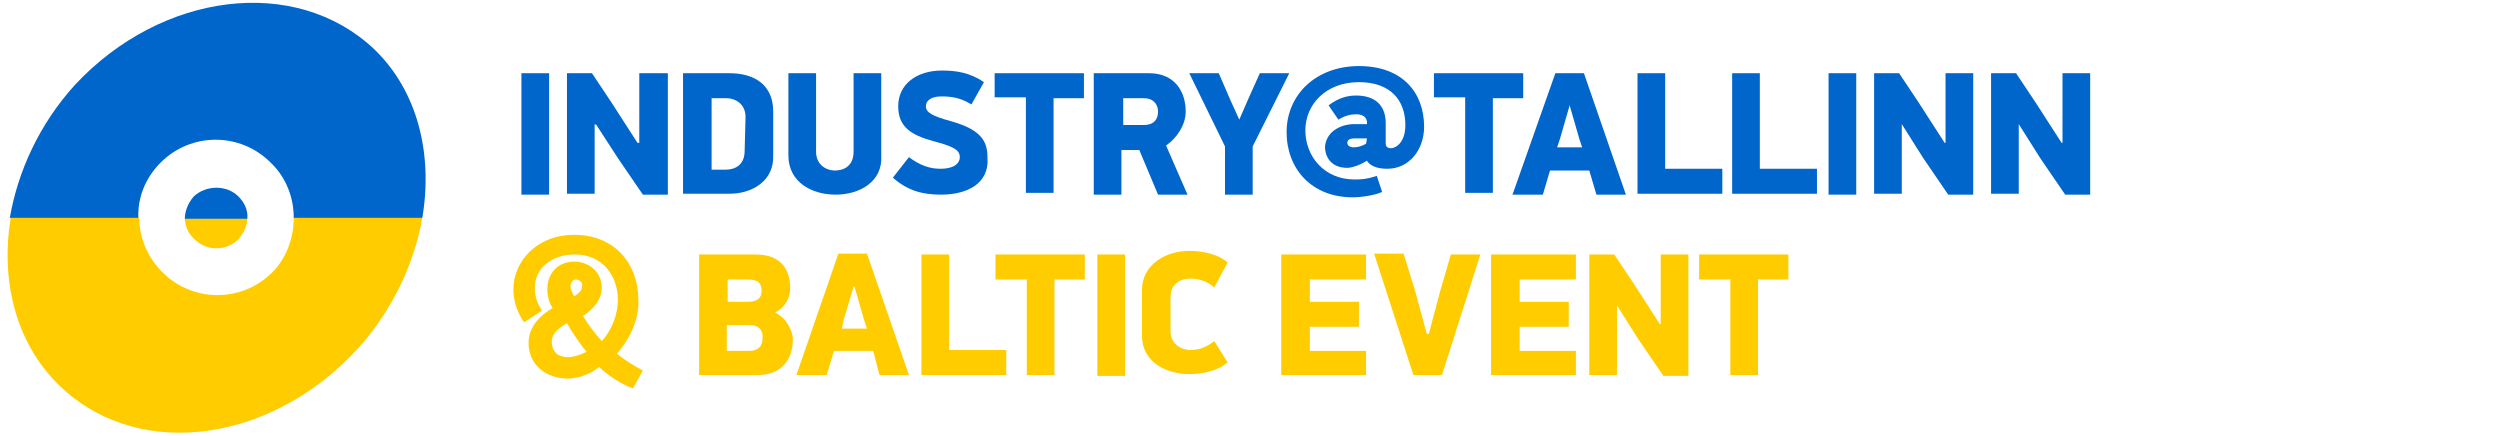
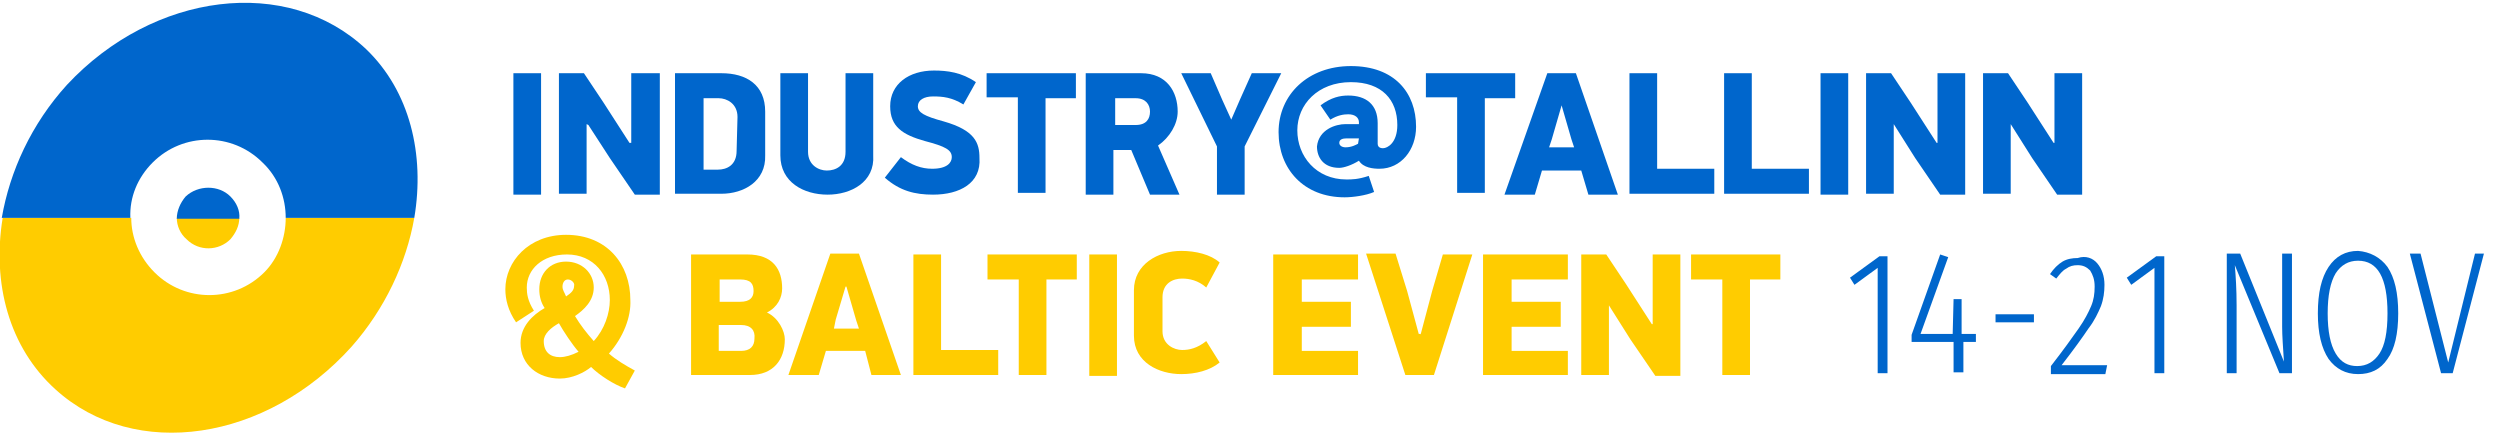
<svg xmlns="http://www.w3.org/2000/svg" version="1.1" id="Layer_1" x="0px" y="0px" viewBox="0 0 280 48.8" style="enable-background:new 0 0 280 48.8;" xml:space="preserve">
  <style type="text/css">
	.st0{fill:#0066CC;}
	.st1{fill:#FFCC00;}
</style>
-   <path class="st0" d="M61.5,8.2v13.6h-3.1V8.2H61.5z" />
-   <path class="st0" d="M66.6,13.9v7.8h-3.1V8.2h2.8l2.2,3.3l2.9,4.5h0.2V8.2h3.2v13.6H72l-2.8-4.1L66.8,14L66.6,13.9  C66.6,14,66.6,13.9,66.6,13.9z" />
-   <path class="st0" d="M81.7,21.7h-5.2V8.2h5.2c2.8,0,4.9,1.3,4.9,4.3v4.9C86.7,20.3,84.2,21.7,81.7,21.7z M83.5,13.1  c0-1.5-1.2-2.1-2.1-2.1h-1.7v8h1.6c1,0,2.1-0.5,2.1-2.1L83.5,13.1L83.5,13.1z" />
-   <path class="st0" d="M93.6,21.8c-2.7,0-5.3-1.4-5.3-4.4V8.2h3.1V17c0,1.5,1.2,2.1,2.1,2.1c1,0,2.1-0.5,2.1-2.1V8.2h3.1v9.2  C98.9,20.4,96.2,21.8,93.6,21.8z" />
-   <path class="st0" d="M105.4,21.8c-2,0-3.7-0.4-5.4-1.9l1.8-2.3c1.2,0.9,2.3,1.3,3.5,1.3c1.7,0,2.2-0.7,2.2-1.3c0-0.8-0.7-1.2-3-1.8  c-2.5-0.7-3.9-1.6-3.9-3.9c0-2.5,2.1-4,4.9-4c1.5,0,3.1,0.2,4.7,1.3l-1.4,2.5c-1.3-0.8-2.3-0.9-3.4-0.9c-1,0-1.7,0.4-1.7,1.1  c0,0.7,0.7,1.1,2.9,1.7c3.5,1,4,2.4,4,4.1C110.8,20.5,108.4,21.8,105.4,21.8z" />
-   <path class="st0" d="M118,10.9v10.7h-3.1V10.9h-3.5V8.2h10V11H118V10.9z" />
-   <path class="st0" d="M128.7,8.2c2.9,0,4.1,2.1,4.1,4.3c0,1.4-0.9,2.9-2.2,3.8l2.4,5.5h-3.3l-2.1-5h-2v5h-3.1V8.2H128.7z M125.8,14  h2.3c1.2,0,1.6-0.7,1.6-1.5s-0.5-1.5-1.6-1.5h-2.3V14z" />
-   <path class="st0" d="M138.8,13.4l1-2.3l1.3-2.9h3.3l-4.1,8.2v5.4h-3.1v-5.4l-4-8.2h3.3l1.3,3L138.8,13.4L138.8,13.4z" />
-   <path class="st0" d="M151.6,13.9h1.5v-0.2c0-0.5-0.4-0.9-1.2-0.9c-0.5,0-1.2,0.1-2,0.6l-1.1-1.6c1.2-0.9,2.2-1.1,3.1-1.1  c2,0,3.3,1,3.3,3.1v2.3c0,0.5,0.5,0.5,0.6,0.5c0.5,0,1.6-0.6,1.6-2.6c0-2.8-1.7-4.8-5.2-4.8c-3.7,0-6,2.5-6,5.4s2.1,5.5,5.5,5.5  c0.6,0,1.3,0,2.5-0.4l0.6,1.8c-0.9,0.4-2.4,0.6-3.3,0.6c-4.6,0-7.4-3.2-7.4-7.3c0-4.2,3.3-7.4,8.1-7.4c4.9,0,7.3,3,7.3,6.8  c0,2.6-1.7,4.7-4.1,4.7c-0.7,0-1.8-0.1-2.3-0.9c-0.8,0.5-1.7,0.8-2.2,0.8c-1.8,0-2.5-1.2-2.5-2.4C148.6,14.5,150.5,13.9,151.6,13.9z   M153.1,15.5h-1.4c-0.4,0-0.8,0.1-0.8,0.5c0,0.3,0.3,0.5,0.7,0.5c0.7,0,1.2-0.3,1.4-0.4L153.1,15.5L153.1,15.5z" />
-   <path class="st0" d="M167.2,10.9v10.7h-3.1V10.9h-3.5V8.2h10V11h-3.4V10.9z" />
-   <path class="st0" d="M178,19.1h-4.4l-0.8,2.7h-3.4l4.8-13.6h3.2l4.7,13.6h-3.3L178,19.1z M174.4,16.5h2.8l-0.3-0.9l-1.1-3.8l0,0  l-1.1,3.8L174.4,16.5z" />
-   <path class="st0" d="M183.4,21.7V8.2h3.1v10.7h6.4v2.8L183.4,21.7L183.4,21.7z" />
-   <path class="st0" d="M194,21.7V8.2h3.1v10.7h6.4v2.8L194,21.7L194,21.7z" />
-   <path class="st0" d="M207.9,8.2v13.6h-3.1V8.2H207.9z" />
-   <path class="st0" d="M213,13.9v7.8h-3.1V8.2h2.8l2.2,3.3l2.9,4.5h0.1V8.2h3.1v13.6h-2.8l-2.8-4.1L213,13.9L213,13.9L213,13.9z" />
-   <path class="st0" d="M226.1,13.9v7.8H223V8.2h2.8l2.2,3.3l2.9,4.5h0.1V8.2h3.1v13.6h-2.8l-2.8-4.1L226.1,13.9L226.1,13.9L226.1,13.9  z" />
-   <path class="st1" d="M69.1,39.6c0.8,0.7,1.8,1.3,2.9,1.9l-1.1,2c-1.2-0.4-2.9-1.5-3.8-2.4c-0.7,0.6-2.1,1.3-3.5,1.3  c-2.4,0-4.4-1.5-4.4-4c0-1.8,1.3-3.1,2.7-3.9c-0.4-0.6-0.6-1.3-0.6-2.1c0-1.8,1.2-3.1,3-3.1s3.1,1.3,3.1,2.9c0,1.5-1.1,2.5-2.1,3.2  c0.6,1,1.3,1.9,2.1,2.8c1.2-1.3,1.8-3.1,1.8-4.6c0-2.8-1.8-5.1-4.8-5.1c-2.8,0-4.5,1.7-4.5,3.7c0,0.7,0.1,1.5,0.8,2.6l-2,1.3  c-0.9-1.3-1.2-2.6-1.2-3.7c0-3.1,2.6-6.1,6.8-6.1c4.6,0,7.2,3.3,7.2,7.3C71.6,35.5,70.7,37.8,69.1,39.6z M63.5,36.2  c-0.9,0.5-1.7,1.2-1.7,2c0,1.2,0.7,1.8,1.8,1.8c0.6,0,1.3-0.2,2.1-0.6C65,38.6,64,37.1,63.5,36.2z M64.5,31.3  c-0.4,0-0.6,0.4-0.6,0.8c0,0.4,0.2,0.6,0.4,1.1c0.6-0.4,0.9-0.7,0.9-1.2C65.3,31.7,64.9,31.3,64.5,31.3z" />
-   <path class="st1" d="M84.9,42h-6.6V28.5h6.3c2.9,0,3.9,1.7,3.9,3.8c0,1-0.5,2.1-1.7,2.7c1.3,0.6,2,2.1,2,3  C88.8,40.3,87.5,42,84.9,42z M83.8,31.3h-2.3v2.5h2.3c1.1,0,1.5-0.5,1.5-1.2C85.3,31.8,85,31.3,83.8,31.3z M83.9,36.4h-2.5v2.9h2.5  c1,0,1.5-0.5,1.5-1.4C85.5,37,85,36.4,83.9,36.4z" />
-   <path class="st1" d="M97.8,39.3h-4.4L92.6,42h-3.4l4.7-13.6h3.2l4.7,13.6h-3.3L97.8,39.3z M94.3,36.8h2.8l-0.3-0.9l-1.1-3.8h-0.1  l-1.1,3.7L94.3,36.8z" />
-   <path class="st1" d="M103.2,42V28.5h3.1v10.7h6.4V42H103.2z" />
-   <path class="st1" d="M118.1,31.3V42H115V31.3h-3.5v-2.8h10v2.8H118.1z" />
-   <path class="st1" d="M126,28.5v13.6h-3.1V28.5H126z" />
-   <path class="st1" d="M136,32.2c-0.9-0.8-1.9-1-2.7-1c-1,0-2.2,0.5-2.2,2.1v3.8c0,1.5,1.3,2.1,2.2,2.1c0.8,0,1.7-0.2,2.7-1l1.5,2.4  c-1.1,0.9-2.7,1.3-4.3,1.3c-2.5,0-5.3-1.3-5.3-4.3v-5.1c0-2.9,2.7-4.4,5.3-4.4c1.6,0,3.3,0.4,4.3,1.3L136,32.2z" />
-   <path class="st1" d="M143.5,28.5h9.5v2.8h-6.3v2.5h5.5v2.8h-5.5v2.7h6.3V42h-9.5V28.5z" />
-   <path class="st1" d="M160,37.5l1.3-4.9l1.2-4.1h3.3L161.5,42h-3.2l-4.4-13.6h3.3l1.3,4.2l1.3,4.8h0.2L160,37.5L160,37.5z" />
-   <path class="st1" d="M167,28.5h9.5v2.8h-6.3v2.5h5.5v2.8h-5.5v2.7h6.3V42H167V28.5z" />
-   <path class="st1" d="M181.1,34.2V42H178V28.5h2.8l2.2,3.3l2.9,4.5h0.1v-7.8h3.1v13.6h-2.8l-2.8-4.1L181.1,34.2L181.1,34.2  L181.1,34.2z" />
-   <path class="st1" d="M196.9,31.3V42h-3.1V31.3h-3.5v-2.8h10v2.8H196.9z" />
  <g>
-     <g id="XMLID_00000018238116009917024300000018175453015894901125_">
-       <path class="st1" d="M32.9,24.4h14.4c-0.9,5.1-3.3,10.2-7,14.4C30.8,49.4,16,51.7,7.1,43.6C1.9,38.9,0,31.7,1.2,24.4h14.4    c0,2.2,0.9,4.4,2.6,6.1c3.4,3.4,8.9,3.4,12.3,0C32.1,28.9,32.9,26.6,32.9,24.4z" />
-       <path class="st1" d="M20.7,24.4h7c0,0.9-0.4,1.7-1,2.4c-1.3,1.3-3.5,1.4-4.9,0C21.1,26.2,20.7,25.3,20.7,24.4z" />
+     <path class="st0" d="M60.6,8.2v13.6h-3.1V8.2H60.6z" />
+     <path class="st0" d="M65.7,13.9v7.8h-3.1V8.2h2.8l2.2,3.3l2.9,4.5h0.2V8.2h3.2v13.6h-2.8l-2.8-4.1L65.9,14L65.7,13.9   C65.7,14,65.7,13.9,65.7,13.9z" />
+     <path class="st0" d="M80.8,21.7h-5.2V8.2h5.2c2.8,0,4.9,1.3,4.9,4.3v4.9C85.8,20.3,83.3,21.7,80.8,21.7z M82.6,13.1   c0-1.5-1.2-2.1-2.1-2.1h-1.7v8h1.6c1,0,2.1-0.5,2.1-2.1L82.6,13.1L82.6,13.1z" />
+     <path class="st0" d="M92.7,21.8c-2.7,0-5.3-1.4-5.3-4.4V8.2h3.1V17c0,1.5,1.2,2.1,2.1,2.1c1,0,2.1-0.5,2.1-2.1V8.2h3.1v9.2   C98,20.4,95.3,21.8,92.7,21.8z" />
+     <path class="st0" d="M104.5,21.8c-2,0-3.7-0.4-5.4-1.9l1.8-2.3c1.2,0.9,2.3,1.3,3.5,1.3c1.7,0,2.2-0.7,2.2-1.3c0-0.8-0.7-1.2-3-1.8   c-2.5-0.7-3.9-1.6-3.9-3.9c0-2.5,2.1-4,4.9-4c1.5,0,3.1,0.2,4.7,1.3l-1.4,2.5c-1.3-0.8-2.3-0.9-3.4-0.9c-1,0-1.7,0.4-1.7,1.1   c0,0.7,0.7,1.1,2.9,1.7c3.5,1,4,2.4,4,4.1C109.9,20.5,107.5,21.8,104.5,21.8z" />
+     <path class="st0" d="M117.1,10.9v10.7H114V10.9h-3.5V8.2h10V11h-3.4V10.9z" />
+     <path class="st0" d="M127.8,8.2c2.9,0,4.1,2.1,4.1,4.3c0,1.4-0.9,2.9-2.2,3.8l2.4,5.5h-3.3l-2.1-5h-2v5h-3.1V8.2H127.8z M124.9,14   h2.3c1.2,0,1.6-0.7,1.6-1.5s-0.5-1.5-1.6-1.5h-2.3V14z" />
+     <path class="st0" d="M137.9,13.4l1-2.3l1.3-2.9h3.3l-4.1,8.2v5.4h-3.1v-5.4l-4-8.2h3.3l1.3,3L137.9,13.4L137.9,13.4z" />
+     <path class="st0" d="M150.7,13.9h1.5v-0.2c0-0.5-0.4-0.9-1.2-0.9c-0.5,0-1.2,0.1-2,0.6l-1.1-1.6c1.2-0.9,2.2-1.1,3.1-1.1   c2,0,3.3,1,3.3,3.1v2.3c0,0.5,0.5,0.5,0.6,0.5c0.5,0,1.6-0.6,1.6-2.6c0-2.8-1.7-4.8-5.2-4.8c-3.7,0-6,2.5-6,5.4s2.1,5.5,5.5,5.5   c0.6,0,1.3,0,2.5-0.4l0.6,1.8c-0.9,0.4-2.4,0.6-3.3,0.6c-4.6,0-7.4-3.2-7.4-7.3c0-4.2,3.3-7.4,8.1-7.4c4.9,0,7.3,3,7.3,6.8   c0,2.6-1.7,4.7-4.1,4.7c-0.7,0-1.8-0.1-2.3-0.9c-0.8,0.5-1.7,0.8-2.2,0.8c-1.8,0-2.5-1.2-2.5-2.4C147.7,14.5,149.6,13.9,150.7,13.9   z M152.2,15.5h-1.4c-0.4,0-0.8,0.1-0.8,0.5c0,0.3,0.3,0.5,0.7,0.5c0.7,0,1.2-0.3,1.4-0.4L152.2,15.5L152.2,15.5z" />
+     <path class="st0" d="M166.3,10.9v10.7h-3.1V10.9h-3.5V8.2h10V11h-3.4V10.9z" />
+     <path class="st0" d="M177.1,19.1h-4.4l-0.8,2.7h-3.4l4.8-13.6h3.2l4.7,13.6h-3.3L177.1,19.1z M173.5,16.5h2.8l-0.3-0.9l-1.1-3.8   l0,0l-1.1,3.8L173.5,16.5z" />
+     <path class="st0" d="M182.5,21.7V8.2h3.1v10.7h6.4v2.8L182.5,21.7L182.5,21.7z" />
+     <path class="st0" d="M193.1,21.7V8.2h3.1v10.7h6.4v2.8L193.1,21.7L193.1,21.7z" />
+     <path class="st0" d="M207,8.2v13.6h-3.1V8.2H207z" />
+     <path class="st0" d="M212.1,13.9v7.8H209V8.2h2.8l2.2,3.3l2.9,4.5h0.1V8.2h3.1v13.6h-2.8l-2.8-4.1L212.1,13.9L212.1,13.9   L212.1,13.9z" />
+     <path class="st0" d="M225.2,13.9v7.8h-3.1V8.2h2.8l2.2,3.3L230,16h0.1V8.2h3.1v13.6h-2.8l-2.8-4.1L225.2,13.9L225.2,13.9   L225.2,13.9z" />
+     <path class="st1" d="M68.2,39.6c0.8,0.7,1.8,1.3,2.9,1.9l-1.1,2c-1.2-0.4-2.9-1.5-3.8-2.4c-0.7,0.6-2.1,1.3-3.5,1.3   c-2.4,0-4.4-1.5-4.4-4c0-1.8,1.3-3.1,2.7-3.9c-0.4-0.6-0.6-1.3-0.6-2.1c0-1.8,1.2-3.1,3-3.1s3.1,1.3,3.1,2.9c0,1.5-1.1,2.5-2.1,3.2   c0.6,1,1.3,1.9,2.1,2.8c1.2-1.3,1.8-3.1,1.8-4.6c0-2.8-1.8-5.1-4.8-5.1c-2.8,0-4.5,1.7-4.5,3.7c0,0.7,0.1,1.5,0.8,2.6l-2,1.3   c-0.9-1.3-1.2-2.6-1.2-3.7c0-3.1,2.6-6.1,6.8-6.1c4.6,0,7.2,3.3,7.2,7.3C70.7,35.5,69.8,37.8,68.2,39.6z M62.6,36.2   c-0.9,0.5-1.7,1.2-1.7,2c0,1.2,0.7,1.8,1.8,1.8c0.6,0,1.3-0.2,2.1-0.6C64.1,38.6,63.1,37.1,62.6,36.2z M63.6,31.3   c-0.4,0-0.6,0.4-0.6,0.8s0.2,0.6,0.4,1.1c0.6-0.4,0.9-0.7,0.9-1.2C64.4,31.7,64,31.3,63.6,31.3z" />
+     <path class="st1" d="M84,42h-6.6V28.5h6.3c2.9,0,3.9,1.7,3.9,3.8c0,1-0.5,2.1-1.7,2.7c1.3,0.6,2,2.1,2,3C87.9,40.3,86.6,42,84,42z    M82.9,31.3h-2.3v2.5h2.3c1.1,0,1.5-0.5,1.5-1.2C84.4,31.8,84.1,31.3,82.9,31.3z M83,36.4h-2.5v2.9H83c1,0,1.5-0.5,1.5-1.4   C84.6,37,84.1,36.4,83,36.4z" />
+     <path class="st1" d="M96.9,39.3h-4.4L91.7,42h-3.4L93,28.4h3.2l4.7,13.6h-3.3L96.9,39.3z M93.4,36.8h2.8l-0.3-0.9l-1.1-3.8h-0.1   l-1.1,3.7L93.4,36.8z" />
+     <path class="st1" d="M102.3,42V28.5h3.1v10.7h6.4V42H102.3z" />
+     <path class="st1" d="M117.2,31.3V42h-3.1V31.3h-3.5v-2.8h10v2.8H117.2z" />
+     <path class="st1" d="M125.1,28.5v13.6H122V28.5H125.1z" />
+     <path class="st1" d="M135.1,32.2c-0.9-0.8-1.9-1-2.7-1c-1,0-2.2,0.5-2.2,2.1v3.8c0,1.5,1.3,2.1,2.2,2.1c0.8,0,1.7-0.2,2.7-1   l1.5,2.4c-1.1,0.9-2.7,1.3-4.3,1.3c-2.5,0-5.3-1.3-5.3-4.3v-5.1c0-2.9,2.7-4.4,5.3-4.4c1.6,0,3.3,0.4,4.3,1.3L135.1,32.2z" />
+     <path class="st1" d="M142.6,28.5h9.5v2.8h-6.3v2.5h5.5v2.8h-5.5v2.7h6.3V42h-9.5V28.5z" />
+     <path class="st1" d="M159.1,37.5l1.3-4.9l1.2-4.1h3.3L160.6,42h-3.2L153,28.4h3.3l1.3,4.2l1.3,4.8h0.2L159.1,37.5L159.1,37.5z" />
+     <path class="st1" d="M166.1,28.5h9.5v2.8h-6.3v2.5h5.5v2.8h-5.5v2.7h6.3V42h-9.5V28.5z" />
+     <path class="st1" d="M180.2,34.2V42h-3.1V28.5h2.8l2.2,3.3l2.9,4.5h0.1v-7.8h3.1v13.6h-2.8l-2.8-4.1L180.2,34.2L180.2,34.2   L180.2,34.2z" />
+     <path class="st1" d="M196,31.3V42h-3.1V31.3h-3.5v-2.8h10v2.8H196z" />
+     <g>
+       <g id="XMLID_00000042728817473455043980000002778546498597305749_">
+         <path class="st1" d="M32,24.4h14.4c-0.9,5.1-3.3,10.2-7,14.4c-9.5,10.6-24.3,12.9-33.2,4.8C1,38.9-0.9,31.7,0.3,24.4h14.4     c0,2.2,0.9,4.4,2.6,6.1c3.4,3.4,8.9,3.4,12.3,0C31.2,28.9,32,26.6,32,24.4z" />
+         <path class="st1" d="M19.8,24.4h7c0,0.9-0.4,1.7-1,2.4c-1.3,1.3-3.5,1.4-4.9,0C20.2,26.2,19.8,25.3,19.8,24.4z" />
+       </g>
+       <g id="XMLID_00000104692924038852649780000001566169083359930809_">
+         <path class="st0" d="M41,5.5c4.9,4.7,6.6,11.8,5.4,18.9H32c0-2.2-0.8-4.5-2.6-6.2c-3.4-3.4-8.9-3.4-12.3,0     c-1.7,1.7-2.6,3.9-2.5,6.2H0.2c0.9-5.2,3.3-10.5,7.3-14.9C17.2-0.9,32.2-2.8,41,5.5z" />
+         <path class="st0" d="M25.8,22c0.7,0.7,1.1,1.6,1,2.5h-7c0-0.9,0.4-1.8,1-2.5C22.2,20.7,24.5,20.7,25.8,22z" />
+       </g>
    </g>
-     <g id="XMLID_00000172436888910342890510000010745209830598214540_">
-       <path class="st0" d="M41.9,5.5c4.9,4.7,6.6,11.8,5.4,18.9H32.9c0-2.2-0.8-4.5-2.6-6.2c-3.4-3.4-8.9-3.4-12.3,0    c-1.7,1.7-2.6,3.9-2.5,6.2H1.1C2,19.2,4.4,13.9,8.4,9.5C18.1-0.9,33.1-2.8,41.9,5.5z" />
-       <path class="st0" d="M26.7,22c0.7,0.7,1.1,1.6,1,2.5h-7c0-0.9,0.4-1.8,1-2.5C23.1,20.7,25.4,20.7,26.7,22z" />
-     </g>
+     <path class="st0" d="M223.5,36.1v-0.9h4.3v0.9H223.5z" />
+     <path class="st0" d="M234.9,29.5c0.5,0.6,0.8,1.4,0.8,2.4c0,0.8-0.1,1.6-0.4,2.4c-0.3,0.7-0.7,1.6-1.4,2.5c-0.6,0.9-1.6,2.3-3,4.1   h5.1l-0.2,1h-6.1V41c1.4-1.8,2.4-3.2,3.1-4.2c0.7-1,1.1-1.8,1.4-2.5c0.3-0.7,0.4-1.4,0.4-2.2c0-0.8-0.2-1.3-0.5-1.8   c-0.4-0.4-0.8-0.6-1.4-0.6c-0.5,0-0.9,0.1-1.3,0.4c-0.4,0.2-0.7,0.6-1.1,1.1l-0.7-0.5c0.4-0.6,0.9-1.1,1.4-1.4s1.1-0.4,1.7-0.4   C233.6,28.6,234.4,28.9,234.9,29.5z" />
+     <path class="st0" d="M256.8,41.8h-1.5l-5-12.1c0.1,1.2,0.2,2.7,0.2,4.5v7.6h-1.1V28.4h1.5l4.9,12.1c-0.1-1.6-0.2-2.9-0.2-3.9v-8.2   h1.1v13.4C256.7,41.8,256.8,41.8,256.8,41.8z" />
+     <path class="st0" d="M267.4,29.9c0.8,1.2,1.2,2.9,1.2,5.2s-0.4,4-1.2,5.1c-0.8,1.2-1.9,1.7-3.3,1.7s-2.5-0.6-3.3-1.7   c-0.8-1.2-1.2-2.9-1.2-5.1c0-2.3,0.4-4,1.2-5.2c0.8-1.2,1.9-1.8,3.3-1.8C265.4,28.2,266.6,28.8,267.4,29.9z M261.6,30.6   c-0.6,1-0.9,2.5-0.9,4.5s0.3,3.5,0.9,4.5S263,41,264,41c1.1,0,1.9-0.5,2.5-1.4s0.9-2.4,0.9-4.5c0-4-1.1-5.9-3.3-5.9   C263,29.2,262.2,29.7,261.6,30.6z" />
+     <path class="st0" d="M278.2,28.4l-3.5,13.4h-1.3l-3.5-13.4h1.2l3.1,12.2l3-12.2C277.2,28.4,278.2,28.4,278.2,28.4z" />
+     <path class="st0" d="M211.4,28.7v13.1h-1.1V30l-2.6,1.9l-0.5-0.8l3.3-2.4H211.4z" />
+     <path class="st0" d="M242.4,28.7v13.1h-1.1V30l-2.6,1.9l-0.5-0.8l3.3-2.4H242.4z" />
+     <path class="st0" d="M221.3,37.4v0.9h-1.4v3.4h-1.1v-3.4h-4.7v-0.8l3.2-9l0.9,0.3l-3.1,8.6h3.6l0.1-3.9h0.9v3.9H221.3z" />
  </g>
</svg>
